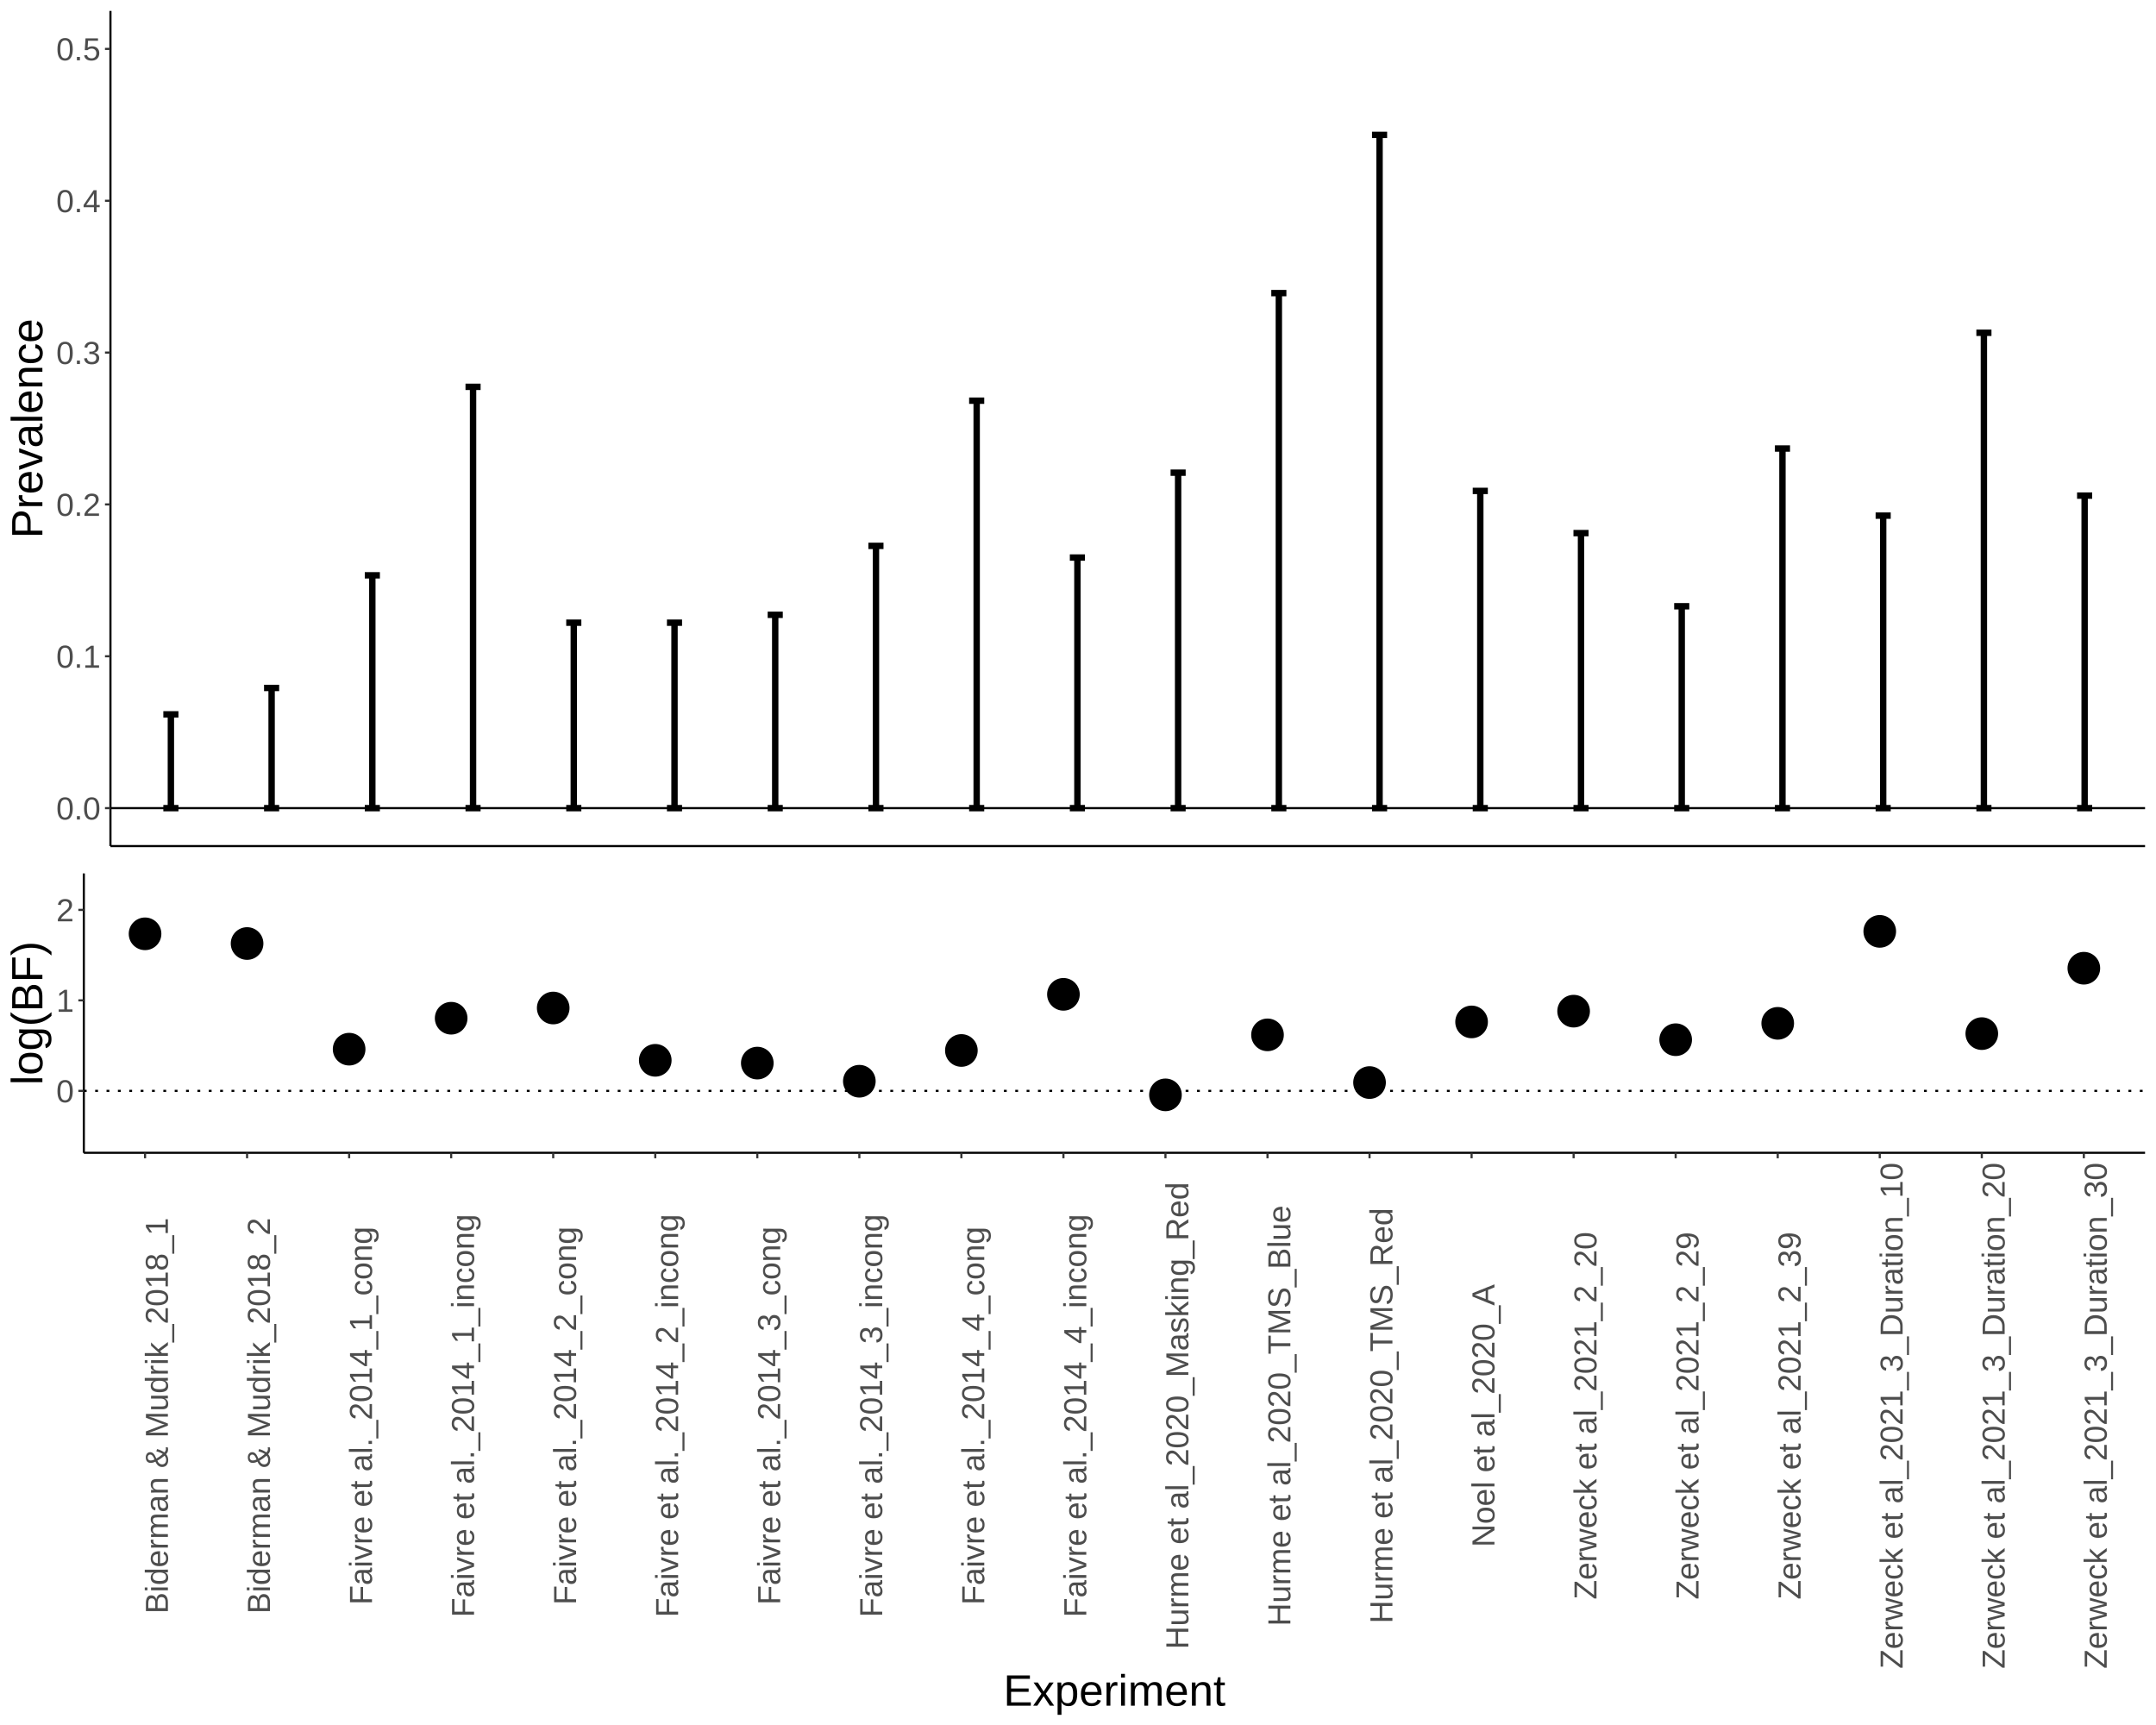
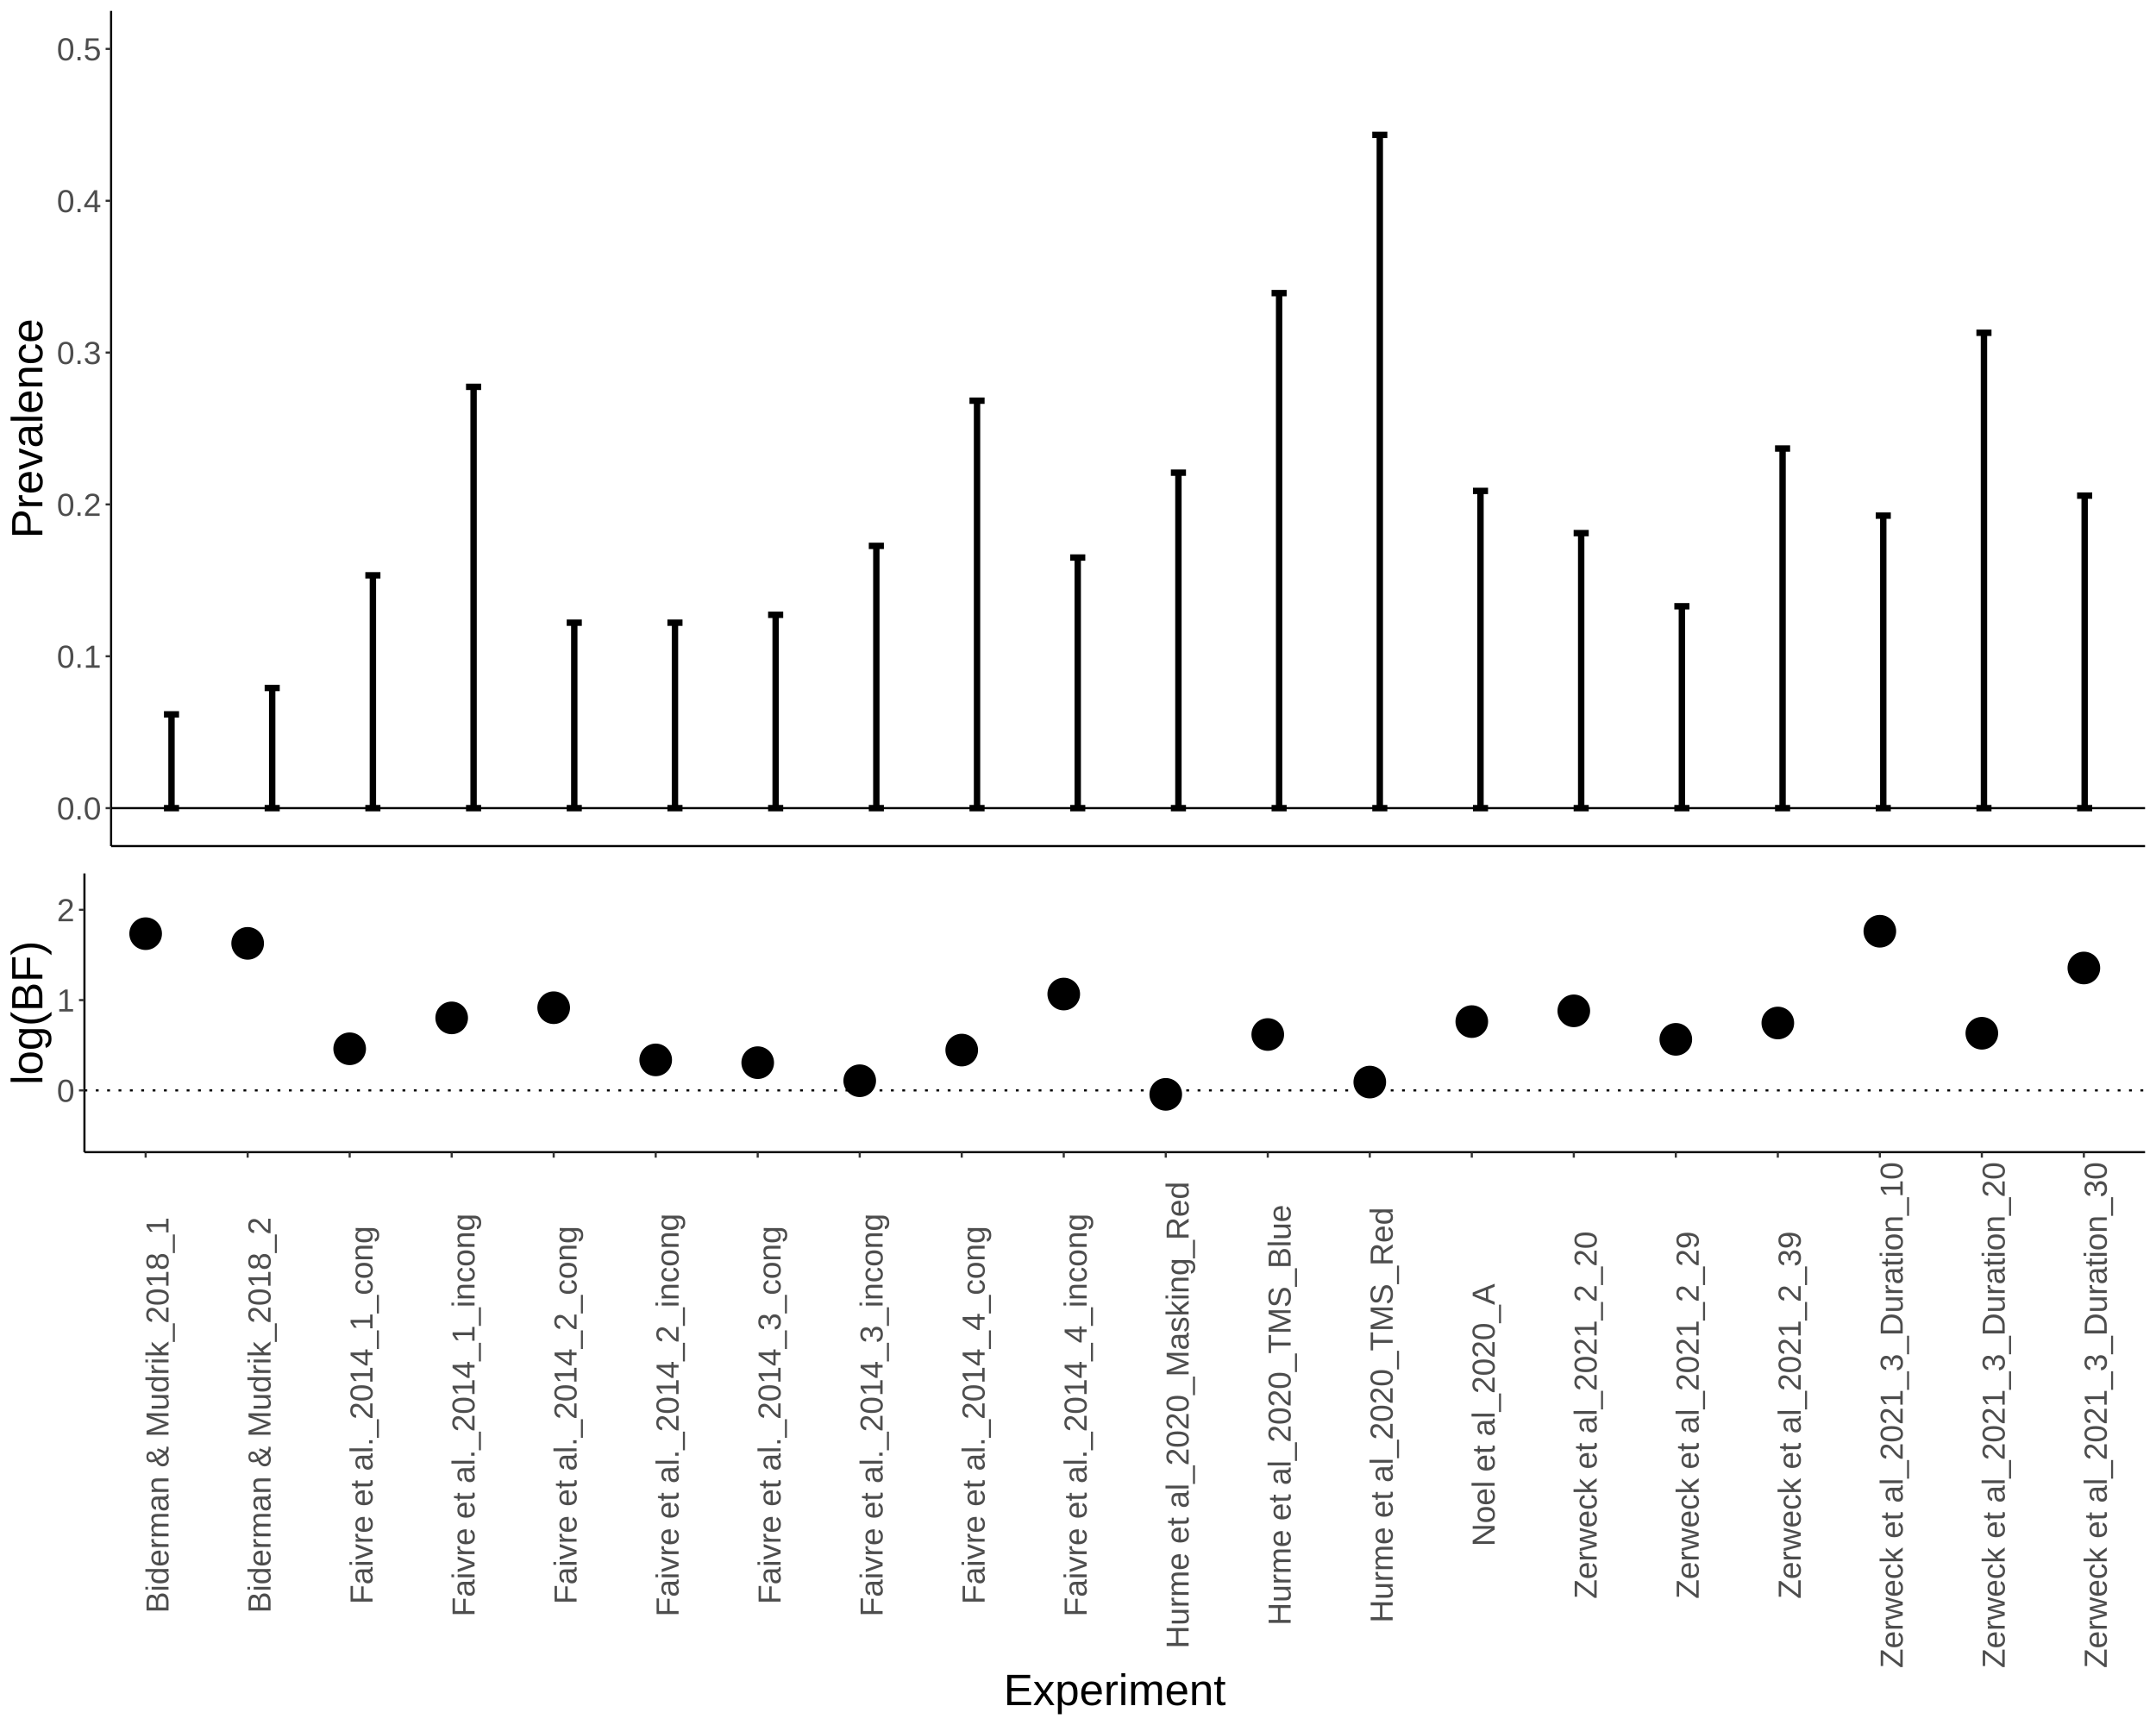
<svg xmlns="http://www.w3.org/2000/svg" class="svglite" width="1080.00pt" height="864.00pt" viewBox="0 0 1080.00 864.00">
  <defs>
    <style type="text/css">
    .svglite line, .svglite polyline, .svglite polygon, .svglite path, .svglite rect, .svglite circle {
      fill: none;
      stroke: #000000;
      stroke-linecap: round;
      stroke-linejoin: round;
      stroke-miterlimit: 10.00;
    }
    .svglite text {
      white-space: pre;
    }
  </style>
  </defs>
  <rect width="100%" height="100%" style="stroke: none; fill: #FFFFFF;" />
  <defs>
    <clipPath id="cpMC4wMHwxMDgwLjAwfDAuMDB8ODY0LjAw">
      <rect x="0.00" y="0.00" width="1080.00" height="864.00" />
    </clipPath>
  </defs>
  <g clip-path="url(#cpMC4wMHwxMDgwLjAwfDAuMDB8ODY0LjAw)">
</g>
  <defs>
    <clipPath id="cpMC4wMHwxMDgwLjAwfDAuMDB8NDMyLjAw">
-       <rect x="0.00" y="0.00" width="1080.00" height="432.00" />
+       <rect x="0" y="0.00" width="1080.00" height="432.00" />
    </clipPath>
  </defs>
  <g clip-path="url(#cpMC4wMHwxMDgwLjAwfDAuMDB8NDMyLjAw)">
-     <rect x="0.00" y="0.00" width="1080.00" height="432.00" style="stroke-width: 1.07; stroke: #FFFFFF; fill: #FFFFFF;" />
+     <rect x="0" y="0.00" width="1080.00" height="432.00" style="stroke-width: 1.07; stroke: #FFFFFF; fill: #FFFFFF;" />
  </g>
  <g clip-path="url(#cpMC4wMHwxMDgwLjAwfDAuMDB8ODY0LjAw)">
</g>
  <defs>
-     <clipPath id="cpNTUuMzN8MTA3NC41Mnw1LjQ4fDQyMy43OA==">
-       <rect x="55.33" y="5.48" width="1019.19" height="418.30" />
-     </clipPath>
-   </defs>
-   <g clip-path="url(#cpNTUuMzN8MTA3NC41Mnw1LjQ4fDQyMy43OA==)">
-     <rect x="55.33" y="5.48" width="1019.19" height="418.30" style="stroke-width: 1.07; stroke: none; fill: #FFFFFF;" />
-     <polyline points="81.82,357.80 89.39,357.80 " style="stroke-width: 3.20; stroke-linecap: butt;" />
-     <polyline points="85.60,357.80 85.60,404.77 " style="stroke-width: 3.20; stroke-linecap: butt;" />
-     <polyline points="81.82,404.77 89.39,404.77 " style="stroke-width: 3.20; stroke-linecap: butt;" />
-     <polyline points="132.27,344.59 139.84,344.59 " style="stroke-width: 3.20; stroke-linecap: butt;" />
-     <polyline points="136.06,344.59 136.06,404.77 " style="stroke-width: 3.20; stroke-linecap: butt;" />
-     <polyline points="132.27,404.77 139.84,404.77 " style="stroke-width: 3.20; stroke-linecap: butt;" />
-     <polyline points="182.73,288.16 190.30,288.16 " style="stroke-width: 3.20; stroke-linecap: butt;" />
-     <polyline points="186.51,288.16 186.51,404.77 " style="stroke-width: 3.20; stroke-linecap: butt;" />
-     <polyline points="182.73,404.77 190.30,404.77 " style="stroke-width: 3.20; stroke-linecap: butt;" />
-     <polyline points="233.18,193.74 240.75,193.74 " style="stroke-width: 3.20; stroke-linecap: butt;" />
-     <polyline points="236.97,193.74 236.97,404.77 " style="stroke-width: 3.20; stroke-linecap: butt;" />
-     <polyline points="233.18,404.77 240.75,404.77 " style="stroke-width: 3.20; stroke-linecap: butt;" />
-     <polyline points="283.64,311.89 291.21,311.89 " style="stroke-width: 3.20; stroke-linecap: butt;" />
-     <polyline points="287.42,311.89 287.42,404.77 " style="stroke-width: 3.20; stroke-linecap: butt;" />
-     <polyline points="283.64,404.77 291.21,404.77 " style="stroke-width: 3.20; stroke-linecap: butt;" />
-     <polyline points="334.09,311.89 341.66,311.89 " style="stroke-width: 3.20; stroke-linecap: butt;" />
-     <polyline points="337.88,311.89 337.88,404.77 " style="stroke-width: 3.20; stroke-linecap: butt;" />
-     <polyline points="334.09,404.77 341.66,404.77 " style="stroke-width: 3.20; stroke-linecap: butt;" />
-     <polyline points="384.55,307.95 392.12,307.95 " style="stroke-width: 3.20; stroke-linecap: butt;" />
-     <polyline points="388.33,307.95 388.33,404.77 " style="stroke-width: 3.20; stroke-linecap: butt;" />
-     <polyline points="384.55,404.77 392.12,404.77 " style="stroke-width: 3.20; stroke-linecap: butt;" />
-     <polyline points="435.00,273.40 442.57,273.40 " style="stroke-width: 3.20; stroke-linecap: butt;" />
-     <polyline points="438.79,273.40 438.79,404.77 " style="stroke-width: 3.20; stroke-linecap: butt;" />
-     <polyline points="435.00,404.77 442.57,404.77 " style="stroke-width: 3.20; stroke-linecap: butt;" />
-     <polyline points="485.46,200.69 493.03,200.69 " style="stroke-width: 3.20; stroke-linecap: butt;" />
-     <polyline points="489.24,200.69 489.24,404.77 " style="stroke-width: 3.20; stroke-linecap: butt;" />
-     <polyline points="485.46,404.77 493.03,404.77 " style="stroke-width: 3.20; stroke-linecap: butt;" />
-     <polyline points="535.91,279.27 543.48,279.27 " style="stroke-width: 3.20; stroke-linecap: butt;" />
-     <polyline points="539.70,279.27 539.70,404.77 " style="stroke-width: 3.20; stroke-linecap: butt;" />
-     <polyline points="535.91,404.77 543.48,404.77 " style="stroke-width: 3.20; stroke-linecap: butt;" />
-     <polyline points="586.37,236.75 593.94,236.75 " style="stroke-width: 3.20; stroke-linecap: butt;" />
-     <polyline points="590.15,236.75 590.15,404.77 " style="stroke-width: 3.20; stroke-linecap: butt;" />
-     <polyline points="586.37,404.77 593.94,404.77 " style="stroke-width: 3.20; stroke-linecap: butt;" />
-     <polyline points="636.82,146.82 644.39,146.82 " style="stroke-width: 3.20; stroke-linecap: butt;" />
-     <polyline points="640.61,146.82 640.61,404.77 " style="stroke-width: 3.20; stroke-linecap: butt;" />
-     <polyline points="636.82,404.77 644.39,404.77 " style="stroke-width: 3.20; stroke-linecap: butt;" />
-     <polyline points="687.28,67.55 694.85,67.55 " style="stroke-width: 3.20; stroke-linecap: butt;" />
-     <polyline points="691.06,67.55 691.06,404.77 " style="stroke-width: 3.20; stroke-linecap: butt;" />
-     <polyline points="687.28,404.77 694.85,404.77 " style="stroke-width: 3.20; stroke-linecap: butt;" />
-     <polyline points="737.73,245.89 745.30,245.89 " style="stroke-width: 3.20; stroke-linecap: butt;" />
-     <polyline points="741.52,245.89 741.52,404.77 " style="stroke-width: 3.20; stroke-linecap: butt;" />
-     <polyline points="737.73,404.77 745.30,404.77 " style="stroke-width: 3.20; stroke-linecap: butt;" />
-     <polyline points="788.19,267.01 795.76,267.01 " style="stroke-width: 3.20; stroke-linecap: butt;" />
-     <polyline points="791.97,267.01 791.97,404.77 " style="stroke-width: 3.20; stroke-linecap: butt;" />
-     <polyline points="788.19,404.77 795.76,404.77 " style="stroke-width: 3.20; stroke-linecap: butt;" />
-     <polyline points="838.64,303.66 846.21,303.66 " style="stroke-width: 3.20; stroke-linecap: butt;" />
-     <polyline points="842.43,303.66 842.43,404.77 " style="stroke-width: 3.20; stroke-linecap: butt;" />
-     <polyline points="838.64,404.77 846.21,404.77 " style="stroke-width: 3.20; stroke-linecap: butt;" />
-     <polyline points="889.10,224.66 896.67,224.66 " style="stroke-width: 3.20; stroke-linecap: butt;" />
-     <polyline points="892.88,224.66 892.88,404.77 " style="stroke-width: 3.20; stroke-linecap: butt;" />
-     <polyline points="889.10,404.77 896.67,404.77 " style="stroke-width: 3.20; stroke-linecap: butt;" />
-     <polyline points="939.55,258.26 947.12,258.26 " style="stroke-width: 3.20; stroke-linecap: butt;" />
-     <polyline points="943.34,258.26 943.34,404.77 " style="stroke-width: 3.20; stroke-linecap: butt;" />
-     <polyline points="939.55,404.77 947.12,404.77 " style="stroke-width: 3.20; stroke-linecap: butt;" />
-     <polyline points="990.01,166.67 997.58,166.67 " style="stroke-width: 3.20; stroke-linecap: butt;" />
-     <polyline points="993.79,166.67 993.79,404.77 " style="stroke-width: 3.20; stroke-linecap: butt;" />
-     <polyline points="990.01,404.77 997.58,404.77 " style="stroke-width: 3.20; stroke-linecap: butt;" />
-     <polyline points="1040.46,248.23 1048.03,248.23 " style="stroke-width: 3.20; stroke-linecap: butt;" />
-     <polyline points="1044.25,248.23 1044.25,404.77 " style="stroke-width: 3.20; stroke-linecap: butt;" />
-     <polyline points="1040.46,404.77 1048.03,404.77 " style="stroke-width: 3.20; stroke-linecap: butt;" />
-     <line x1="55.33" y1="404.77" x2="1074.52" y2="404.77" style="stroke-width: 1.07; stroke-linecap: butt;" />
-   </g>
-   <g clip-path="url(#cpMC4wMHwxMDgwLjAwfDAuMDB8ODY0LjAw)">
-     <polyline points="55.33,423.78 55.33,5.48 " style="stroke-width: 1.07; stroke-linecap: butt;" />
-     <text x="50.40" y="410.49" text-anchor="end" style="font-size: 16.00px;fill: #4D4D4D; font-family: &quot;Arial&quot;;" textLength="22.24px" lengthAdjust="spacingAndGlyphs">0.0</text>
-     <text x="50.40" y="334.44" text-anchor="end" style="font-size: 16.00px;fill: #4D4D4D; font-family: &quot;Arial&quot;;" textLength="22.24px" lengthAdjust="spacingAndGlyphs">0.1</text>
-     <text x="50.40" y="258.39" text-anchor="end" style="font-size: 16.00px;fill: #4D4D4D; font-family: &quot;Arial&quot;;" textLength="22.24px" lengthAdjust="spacingAndGlyphs">0.2</text>
-     <text x="50.40" y="182.33" text-anchor="end" style="font-size: 16.00px;fill: #4D4D4D; font-family: &quot;Arial&quot;;" textLength="22.24px" lengthAdjust="spacingAndGlyphs">0.3</text>
-     <text x="50.40" y="106.28" text-anchor="end" style="font-size: 16.00px;fill: #4D4D4D; font-family: &quot;Arial&quot;;" textLength="22.24px" lengthAdjust="spacingAndGlyphs">0.4</text>
-     <text x="50.40" y="30.22" text-anchor="end" style="font-size: 16.00px;fill: #4D4D4D; font-family: &quot;Arial&quot;;" textLength="22.24px" lengthAdjust="spacingAndGlyphs">0.5</text>
-     <polyline points="52.59,404.77 55.33,404.77 " style="stroke-width: 1.07; stroke: #333333; stroke-linecap: butt;" />
-     <polyline points="52.59,328.71 55.33,328.71 " style="stroke-width: 1.07; stroke: #333333; stroke-linecap: butt;" />
-     <polyline points="52.59,252.66 55.33,252.66 " style="stroke-width: 1.07; stroke: #333333; stroke-linecap: butt;" />
-     <polyline points="52.59,176.60 55.33,176.60 " style="stroke-width: 1.07; stroke: #333333; stroke-linecap: butt;" />
-     <polyline points="52.59,100.55 55.33,100.55 " style="stroke-width: 1.07; stroke: #333333; stroke-linecap: butt;" />
-     <polyline points="52.59,24.49 55.33,24.49 " style="stroke-width: 1.07; stroke: #333333; stroke-linecap: butt;" />
-     <polyline points="55.33,423.78 1074.52,423.78 " style="stroke-width: 1.07; stroke-linecap: butt;" />
+     <clipPath id="cpNTUuNjV8MTA3NC41Mnw1LjQ4fDQyMy43OA==">
+       <rect x="55.65" y="5.48" width="1018.88" height="418.30" />
+     </clipPath>
+   </defs>
+   <g clip-path="url(#cpNTUuNjV8MTA3NC41Mnw1LjQ4fDQyMy43OA==)">
+     <rect x="55.65" y="5.48" width="1018.88" height="418.30" style="stroke-width: 1.07; stroke: none; fill: #FFFFFF;" />
+     <polyline points="82.13,357.80 89.69,357.80 " style="stroke-width: 3.20; stroke-linecap: butt;" />
+     <polyline points="85.91,357.80 85.91,404.77 " style="stroke-width: 3.20; stroke-linecap: butt;" />
+     <polyline points="82.13,404.77 89.69,404.77 " style="stroke-width: 3.20; stroke-linecap: butt;" />
+     <polyline points="132.57,344.59 140.13,344.59 " style="stroke-width: 3.20; stroke-linecap: butt;" />
+     <polyline points="136.35,344.59 136.35,404.77 " style="stroke-width: 3.20; stroke-linecap: butt;" />
+     <polyline points="132.57,404.77 140.13,404.77 " style="stroke-width: 3.20; stroke-linecap: butt;" />
+     <polyline points="183.00,288.16 190.57,288.16 " style="stroke-width: 3.20; stroke-linecap: butt;" />
+     <polyline points="186.79,288.16 186.79,404.77 " style="stroke-width: 3.20; stroke-linecap: butt;" />
+     <polyline points="183.00,404.77 190.57,404.77 " style="stroke-width: 3.20; stroke-linecap: butt;" />
+     <polyline points="233.44,193.74 241.01,193.74 " style="stroke-width: 3.20; stroke-linecap: butt;" />
+     <polyline points="237.23,193.74 237.23,404.77 " style="stroke-width: 3.20; stroke-linecap: butt;" />
+     <polyline points="233.44,404.77 241.01,404.77 " style="stroke-width: 3.20; stroke-linecap: butt;" />
+     <polyline points="283.88,311.89 291.45,311.89 " style="stroke-width: 3.20; stroke-linecap: butt;" />
+     <polyline points="287.67,311.89 287.67,404.77 " style="stroke-width: 3.20; stroke-linecap: butt;" />
+     <polyline points="283.88,404.77 291.45,404.77 " style="stroke-width: 3.20; stroke-linecap: butt;" />
+     <polyline points="334.32,311.89 341.89,311.89 " style="stroke-width: 3.20; stroke-linecap: butt;" />
+     <polyline points="338.11,311.89 338.11,404.77 " style="stroke-width: 3.20; stroke-linecap: butt;" />
+     <polyline points="334.32,404.77 341.89,404.77 " style="stroke-width: 3.20; stroke-linecap: butt;" />
+     <polyline points="384.76,307.95 392.33,307.95 " style="stroke-width: 3.20; stroke-linecap: butt;" />
+     <polyline points="388.54,307.95 388.54,404.77 " style="stroke-width: 3.20; stroke-linecap: butt;" />
+     <polyline points="384.76,404.77 392.33,404.77 " style="stroke-width: 3.20; stroke-linecap: butt;" />
+     <polyline points="435.20,273.40 442.77,273.40 " style="stroke-width: 3.20; stroke-linecap: butt;" />
+     <polyline points="438.98,273.40 438.98,404.77 " style="stroke-width: 3.20; stroke-linecap: butt;" />
+     <polyline points="435.20,404.77 442.77,404.77 " style="stroke-width: 3.20; stroke-linecap: butt;" />
+     <polyline points="485.64,200.69 493.21,200.69 " style="stroke-width: 3.20; stroke-linecap: butt;" />
+     <polyline points="489.42,200.69 489.42,404.77 " style="stroke-width: 3.20; stroke-linecap: butt;" />
+     <polyline points="485.64,404.77 493.21,404.77 " style="stroke-width: 3.20; stroke-linecap: butt;" />
+     <polyline points="536.08,279.27 543.65,279.27 " style="stroke-width: 3.20; stroke-linecap: butt;" />
+     <polyline points="539.86,279.27 539.86,404.77 " style="stroke-width: 3.20; stroke-linecap: butt;" />
+     <polyline points="536.08,404.77 543.65,404.77 " style="stroke-width: 3.20; stroke-linecap: butt;" />
+     <polyline points="586.52,236.75 594.09,236.75 " style="stroke-width: 3.20; stroke-linecap: butt;" />
+     <polyline points="590.30,236.75 590.30,404.77 " style="stroke-width: 3.20; stroke-linecap: butt;" />
+     <polyline points="586.52,404.77 594.09,404.77 " style="stroke-width: 3.20; stroke-linecap: butt;" />
+     <polyline points="636.96,146.82 644.52,146.82 " style="stroke-width: 3.20; stroke-linecap: butt;" />
+     <polyline points="640.74,146.82 640.74,404.77 " style="stroke-width: 3.20; stroke-linecap: butt;" />
+     <polyline points="636.96,404.77 644.52,404.77 " style="stroke-width: 3.20; stroke-linecap: butt;" />
+     <polyline points="687.40,67.55 694.96,67.55 " style="stroke-width: 3.20; stroke-linecap: butt;" />
+     <polyline points="691.18,67.55 691.18,404.77 " style="stroke-width: 3.20; stroke-linecap: butt;" />
+     <polyline points="687.40,404.77 694.96,404.77 " style="stroke-width: 3.20; stroke-linecap: butt;" />
+     <polyline points="737.84,245.89 745.40,245.89 " style="stroke-width: 3.20; stroke-linecap: butt;" />
+     <polyline points="741.62,245.89 741.62,404.77 " style="stroke-width: 3.20; stroke-linecap: butt;" />
+     <polyline points="737.84,404.77 745.40,404.77 " style="stroke-width: 3.20; stroke-linecap: butt;" />
+     <polyline points="788.28,267.01 795.84,267.01 " style="stroke-width: 3.20; stroke-linecap: butt;" />
+     <polyline points="792.06,267.01 792.06,404.77 " style="stroke-width: 3.20; stroke-linecap: butt;" />
+     <polyline points="788.28,404.77 795.84,404.77 " style="stroke-width: 3.20; stroke-linecap: butt;" />
+     <polyline points="838.72,303.66 846.28,303.66 " style="stroke-width: 3.20; stroke-linecap: butt;" />
+     <polyline points="842.50,303.66 842.50,404.77 " style="stroke-width: 3.20; stroke-linecap: butt;" />
+     <polyline points="838.72,404.77 846.28,404.77 " style="stroke-width: 3.20; stroke-linecap: butt;" />
+     <polyline points="889.16,224.66 896.72,224.66 " style="stroke-width: 3.20; stroke-linecap: butt;" />
+     <polyline points="892.94,224.66 892.94,404.77 " style="stroke-width: 3.20; stroke-linecap: butt;" />
+     <polyline points="889.16,404.77 896.72,404.77 " style="stroke-width: 3.20; stroke-linecap: butt;" />
+     <polyline points="939.60,258.26 947.16,258.26 " style="stroke-width: 3.20; stroke-linecap: butt;" />
+     <polyline points="943.38,258.26 943.38,404.77 " style="stroke-width: 3.20; stroke-linecap: butt;" />
+     <polyline points="939.60,404.77 947.16,404.77 " style="stroke-width: 3.20; stroke-linecap: butt;" />
+     <polyline points="990.03,166.67 997.60,166.67 " style="stroke-width: 3.20; stroke-linecap: butt;" />
+     <polyline points="993.82,166.67 993.82,404.77 " style="stroke-width: 3.20; stroke-linecap: butt;" />
+     <polyline points="990.03,404.77 997.60,404.77 " style="stroke-width: 3.20; stroke-linecap: butt;" />
+     <polyline points="1040.47,248.23 1048.04,248.23 " style="stroke-width: 3.20; stroke-linecap: butt;" />
+     <polyline points="1044.26,248.23 1044.26,404.77 " style="stroke-width: 3.20; stroke-linecap: butt;" />
+     <polyline points="1040.47,404.77 1048.04,404.77 " style="stroke-width: 3.20; stroke-linecap: butt;" />
+     <line x1="55.65" y1="404.77" x2="1074.52" y2="404.77" style="stroke-width: 1.07; stroke-linecap: butt;" />
+   </g>
+   <g clip-path="url(#cpMC4wMHwxMDgwLjAwfDAuMDB8ODY0LjAw)">
+     <polyline points="55.65,423.78 55.65,5.48 " style="stroke-width: 1.07; stroke-linecap: butt;" />
+     <text x="50.71" y="410.49" text-anchor="end" style="font-size: 16.00px;fill: #4D4D4D; font-family: &quot;Arial&quot;;" textLength="22.24px" lengthAdjust="spacingAndGlyphs">0.0</text>
+     <text x="50.71" y="334.44" text-anchor="end" style="font-size: 16.00px;fill: #4D4D4D; font-family: &quot;Arial&quot;;" textLength="22.24px" lengthAdjust="spacingAndGlyphs">0.1</text>
+     <text x="50.71" y="258.39" text-anchor="end" style="font-size: 16.00px;fill: #4D4D4D; font-family: &quot;Arial&quot;;" textLength="22.24px" lengthAdjust="spacingAndGlyphs">0.2</text>
+     <text x="50.71" y="182.33" text-anchor="end" style="font-size: 16.00px;fill: #4D4D4D; font-family: &quot;Arial&quot;;" textLength="22.24px" lengthAdjust="spacingAndGlyphs">0.3</text>
+     <text x="50.71" y="106.28" text-anchor="end" style="font-size: 16.00px;fill: #4D4D4D; font-family: &quot;Arial&quot;;" textLength="22.24px" lengthAdjust="spacingAndGlyphs">0.4</text>
+     <text x="50.71" y="30.22" text-anchor="end" style="font-size: 16.00px;fill: #4D4D4D; font-family: &quot;Arial&quot;;" textLength="22.24px" lengthAdjust="spacingAndGlyphs">0.5</text>
+     <polyline points="52.91,404.77 55.65,404.77 " style="stroke-width: 1.07; stroke: #333333; stroke-linecap: butt;" />
+     <polyline points="52.91,328.71 55.65,328.71 " style="stroke-width: 1.07; stroke: #333333; stroke-linecap: butt;" />
+     <polyline points="52.91,252.66 55.65,252.66 " style="stroke-width: 1.07; stroke: #333333; stroke-linecap: butt;" />
+     <polyline points="52.91,176.60 55.65,176.60 " style="stroke-width: 1.07; stroke: #333333; stroke-linecap: butt;" />
+     <polyline points="52.91,100.55 55.65,100.55 " style="stroke-width: 1.07; stroke: #333333; stroke-linecap: butt;" />
+     <polyline points="52.91,24.49 55.65,24.49 " style="stroke-width: 1.07; stroke: #333333; stroke-linecap: butt;" />
+     <polyline points="55.65,423.78 1074.52,423.78 " style="stroke-width: 1.07; stroke-linecap: butt;" />
    <text transform="translate(21.23,214.63) rotate(-90)" text-anchor="middle" style="font-size: 22.00px; font-family: &quot;Arial&quot;;" textLength="110.10px" lengthAdjust="spacingAndGlyphs">Prevalence</text>
  </g>
  <defs>
    <clipPath id="cpMC4wMHwxMDgwLjAwfDQzMi4wMHw4NjQuMDA=">
      <rect x="0.00" y="432.00" width="1080.00" height="432.00" />
    </clipPath>
  </defs>
  <g clip-path="url(#cpMC4wMHwxMDgwLjAwfDQzMi4wMHw4NjQuMDA=)">
    <rect x="0.00" y="432.00" width="1080.00" height="432.00" style="stroke-width: 1.07; stroke: #FFFFFF; fill: #FFFFFF;" />
  </g>
  <g clip-path="url(#cpMC4wMHwxMDgwLjAwfDAuMDB8ODY0LjAw)">
</g>
  <defs>
-     <clipPath id="cpNDEuOTl8MTA3NC41Mnw0MzcuNDh8NTc3LjQw">
-       <rect x="41.99" y="437.48" width="1032.53" height="139.93" />
-     </clipPath>
-   </defs>
-   <g clip-path="url(#cpNDEuOTl8MTA3NC41Mnw0MzcuNDh8NTc3LjQw)">
-     <rect x="41.99" y="437.48" width="1032.53" height="139.93" style="stroke-width: 1.07; stroke: none; fill: #FFFFFF;" />
-     <circle cx="72.66" cy="467.72" r="7.82" style="stroke-width: 0.71; fill: #000000;" />
-     <circle cx="123.77" cy="472.58" r="7.82" style="stroke-width: 0.71; fill: #000000;" />
-     <circle cx="174.89" cy="525.50" r="7.82" style="stroke-width: 0.71; fill: #000000;" />
-     <circle cx="226.00" cy="510.00" r="7.82" style="stroke-width: 0.71; fill: #000000;" />
-     <circle cx="277.12" cy="504.88" r="7.82" style="stroke-width: 0.71; fill: #000000;" />
-     <circle cx="328.24" cy="531.08" r="7.82" style="stroke-width: 0.71; fill: #000000;" />
-     <circle cx="379.35" cy="532.47" r="7.82" style="stroke-width: 0.71; fill: #000000;" />
-     <circle cx="430.47" cy="541.55" r="7.82" style="stroke-width: 0.71; fill: #000000;" />
-     <circle cx="481.58" cy="526.15" r="7.82" style="stroke-width: 0.71; fill: #000000;" />
-     <circle cx="532.70" cy="498.03" r="7.82" style="stroke-width: 0.71; fill: #000000;" />
-     <circle cx="583.81" cy="548.38" r="7.82" style="stroke-width: 0.71; fill: #000000;" />
-     <circle cx="634.93" cy="518.33" r="7.82" style="stroke-width: 0.71; fill: #000000;" />
-     <circle cx="686.04" cy="542.22" r="7.82" style="stroke-width: 0.71; fill: #000000;" />
-     <circle cx="737.16" cy="511.85" r="7.82" style="stroke-width: 0.71; fill: #000000;" />
-     <circle cx="788.27" cy="506.46" r="7.82" style="stroke-width: 0.71; fill: #000000;" />
-     <circle cx="839.39" cy="520.76" r="7.82" style="stroke-width: 0.71; fill: #000000;" />
-     <circle cx="890.51" cy="512.56" r="7.82" style="stroke-width: 0.71; fill: #000000;" />
-     <circle cx="941.62" cy="466.50" r="7.82" style="stroke-width: 0.71; fill: #000000;" />
-     <circle cx="992.74" cy="517.71" r="7.82" style="stroke-width: 0.71; fill: #000000;" />
-     <circle cx="1043.85" cy="484.95" r="7.82" style="stroke-width: 0.71; fill: #000000;" />
-     <line x1="41.99" y1="546.39" x2="1074.52" y2="546.39" style="stroke-width: 1.07; stroke-dasharray: 1.42,4.27; stroke-linecap: butt;" />
-   </g>
-   <g clip-path="url(#cpMC4wMHwxMDgwLjAwfDAuMDB8ODY0LjAw)">
-     <polyline points="41.99,577.40 41.99,437.48 " style="stroke-width: 1.07; stroke-linecap: butt;" />
-     <text x="37.06" y="552.11" text-anchor="end" style="font-size: 16.00px;fill: #4D4D4D; font-family: &quot;Arial&quot;;" textLength="8.90px" lengthAdjust="spacingAndGlyphs">0</text>
-     <text x="37.06" y="506.79" text-anchor="end" style="font-size: 16.00px;fill: #4D4D4D; font-family: &quot;Arial&quot;;" textLength="8.90px" lengthAdjust="spacingAndGlyphs">1</text>
-     <text x="37.06" y="461.46" text-anchor="end" style="font-size: 16.00px;fill: #4D4D4D; font-family: &quot;Arial&quot;;" textLength="8.90px" lengthAdjust="spacingAndGlyphs">2</text>
-     <polyline points="39.25,546.39 41.99,546.39 " style="stroke-width: 1.07; stroke: #333333; stroke-linecap: butt;" />
-     <polyline points="39.25,501.06 41.99,501.06 " style="stroke-width: 1.07; stroke: #333333; stroke-linecap: butt;" />
-     <polyline points="39.25,455.73 41.99,455.73 " style="stroke-width: 1.07; stroke: #333333; stroke-linecap: butt;" />
-     <polyline points="41.99,577.40 1074.52,577.40 " style="stroke-width: 1.07; stroke-linecap: butt;" />
-     <polyline points="72.66,580.14 72.66,577.40 " style="stroke-width: 1.07; stroke: #333333; stroke-linecap: butt;" />
-     <polyline points="123.77,580.14 123.77,577.40 " style="stroke-width: 1.07; stroke: #333333; stroke-linecap: butt;" />
-     <polyline points="174.89,580.14 174.89,577.40 " style="stroke-width: 1.07; stroke: #333333; stroke-linecap: butt;" />
-     <polyline points="226.00,580.14 226.00,577.40 " style="stroke-width: 1.07; stroke: #333333; stroke-linecap: butt;" />
-     <polyline points="277.12,580.14 277.12,577.40 " style="stroke-width: 1.07; stroke: #333333; stroke-linecap: butt;" />
-     <polyline points="328.24,580.14 328.24,577.40 " style="stroke-width: 1.07; stroke: #333333; stroke-linecap: butt;" />
-     <polyline points="379.35,580.14 379.35,577.40 " style="stroke-width: 1.07; stroke: #333333; stroke-linecap: butt;" />
-     <polyline points="430.47,580.14 430.47,577.40 " style="stroke-width: 1.07; stroke: #333333; stroke-linecap: butt;" />
-     <polyline points="481.58,580.14 481.58,577.40 " style="stroke-width: 1.07; stroke: #333333; stroke-linecap: butt;" />
-     <polyline points="532.70,580.14 532.70,577.40 " style="stroke-width: 1.07; stroke: #333333; stroke-linecap: butt;" />
-     <polyline points="583.81,580.14 583.81,577.40 " style="stroke-width: 1.07; stroke: #333333; stroke-linecap: butt;" />
-     <polyline points="634.93,580.14 634.93,577.40 " style="stroke-width: 1.07; stroke: #333333; stroke-linecap: butt;" />
-     <polyline points="686.04,580.14 686.04,577.40 " style="stroke-width: 1.07; stroke: #333333; stroke-linecap: butt;" />
-     <polyline points="737.16,580.14 737.16,577.40 " style="stroke-width: 1.07; stroke: #333333; stroke-linecap: butt;" />
-     <polyline points="788.27,580.14 788.27,577.40 " style="stroke-width: 1.07; stroke: #333333; stroke-linecap: butt;" />
-     <polyline points="839.39,580.14 839.39,577.40 " style="stroke-width: 1.07; stroke: #333333; stroke-linecap: butt;" />
-     <polyline points="890.51,580.14 890.51,577.40 " style="stroke-width: 1.07; stroke: #333333; stroke-linecap: butt;" />
-     <polyline points="941.62,580.14 941.62,577.40 " style="stroke-width: 1.07; stroke: #333333; stroke-linecap: butt;" />
-     <polyline points="992.74,580.14 992.74,577.40 " style="stroke-width: 1.07; stroke: #333333; stroke-linecap: butt;" />
-     <polyline points="1043.85,580.14 1043.85,577.40 " style="stroke-width: 1.07; stroke: #333333; stroke-linecap: butt;" />
-     <text transform="translate(84.11,709.09) rotate(-90)" text-anchor="middle" style="font-size: 16.00px;fill: #4D4D4D; font-family: &quot;Arial&quot;;" textLength="198.34px" lengthAdjust="spacingAndGlyphs">Biderman &amp; Mudrik_2018_1</text>
-     <text transform="translate(135.23,709.09) rotate(-90)" text-anchor="middle" style="font-size: 16.00px;fill: #4D4D4D; font-family: &quot;Arial&quot;;" textLength="198.34px" lengthAdjust="spacingAndGlyphs">Biderman &amp; Mudrik_2018_2</text>
-     <text transform="translate(186.34,709.09) rotate(-90)" text-anchor="middle" style="font-size: 16.00px;fill: #4D4D4D; font-family: &quot;Arial&quot;;" textLength="189.47px" lengthAdjust="spacingAndGlyphs">Faivre et al._2014_1_cong</text>
-     <text transform="translate(237.46,709.09) rotate(-90)" text-anchor="middle" style="font-size: 16.00px;fill: #4D4D4D; font-family: &quot;Arial&quot;;" textLength="201.92px" lengthAdjust="spacingAndGlyphs">Faivre et al._2014_1_incong</text>
-     <text transform="translate(288.58,709.09) rotate(-90)" text-anchor="middle" style="font-size: 16.00px;fill: #4D4D4D; font-family: &quot;Arial&quot;;" textLength="189.47px" lengthAdjust="spacingAndGlyphs">Faivre et al._2014_2_cong</text>
-     <text transform="translate(339.69,709.09) rotate(-90)" text-anchor="middle" style="font-size: 16.00px;fill: #4D4D4D; font-family: &quot;Arial&quot;;" textLength="201.92px" lengthAdjust="spacingAndGlyphs">Faivre et al._2014_2_incong</text>
-     <text transform="translate(390.81,709.09) rotate(-90)" text-anchor="middle" style="font-size: 16.00px;fill: #4D4D4D; font-family: &quot;Arial&quot;;" textLength="189.47px" lengthAdjust="spacingAndGlyphs">Faivre et al._2014_3_cong</text>
-     <text transform="translate(441.92,709.09) rotate(-90)" text-anchor="middle" style="font-size: 16.00px;fill: #4D4D4D; font-family: &quot;Arial&quot;;" textLength="201.92px" lengthAdjust="spacingAndGlyphs">Faivre et al._2014_3_incong</text>
-     <text transform="translate(493.04,709.09) rotate(-90)" text-anchor="middle" style="font-size: 16.00px;fill: #4D4D4D; font-family: &quot;Arial&quot;;" textLength="189.47px" lengthAdjust="spacingAndGlyphs">Faivre et al._2014_4_cong</text>
-     <text transform="translate(544.15,709.09) rotate(-90)" text-anchor="middle" style="font-size: 16.00px;fill: #4D4D4D; font-family: &quot;Arial&quot;;" textLength="201.92px" lengthAdjust="spacingAndGlyphs">Faivre et al._2014_4_incong</text>
-     <text transform="translate(595.27,709.09) rotate(-90)" text-anchor="middle" style="font-size: 16.00px;fill: #4D4D4D; font-family: &quot;Arial&quot;;" textLength="233.92px" lengthAdjust="spacingAndGlyphs">Hurme et al_2020_Masking_Red</text>
-     <text transform="translate(646.38,709.09) rotate(-90)" text-anchor="middle" style="font-size: 16.00px;fill: #4D4D4D; font-family: &quot;Arial&quot;;" textLength="210.78px" lengthAdjust="spacingAndGlyphs">Hurme et al_2020_TMS_Blue</text>
-     <text transform="translate(697.50,709.09) rotate(-90)" text-anchor="middle" style="font-size: 16.00px;fill: #4D4D4D; font-family: &quot;Arial&quot;;" textLength="208.11px" lengthAdjust="spacingAndGlyphs">Hurme et al_2020_TMS_Red</text>
-     <text transform="translate(748.61,709.09) rotate(-90)" text-anchor="middle" style="font-size: 16.00px;fill: #4D4D4D; font-family: &quot;Arial&quot;;" textLength="131.66px" lengthAdjust="spacingAndGlyphs">Noel et al_2020_A</text>
-     <text transform="translate(799.73,709.09) rotate(-90)" text-anchor="middle" style="font-size: 16.00px;fill: #4D4D4D; font-family: &quot;Arial&quot;;" textLength="184.13px" lengthAdjust="spacingAndGlyphs">Zerweck et al_2021_2_20</text>
-     <text transform="translate(850.84,709.09) rotate(-90)" text-anchor="middle" style="font-size: 16.00px;fill: #4D4D4D; font-family: &quot;Arial&quot;;" textLength="184.13px" lengthAdjust="spacingAndGlyphs">Zerweck et al_2021_2_29</text>
-     <text transform="translate(901.96,709.09) rotate(-90)" text-anchor="middle" style="font-size: 16.00px;fill: #4D4D4D; font-family: &quot;Arial&quot;;" textLength="184.13px" lengthAdjust="spacingAndGlyphs">Zerweck et al_2021_2_39</text>
-     <text transform="translate(953.08,709.09) rotate(-90)" text-anchor="middle" style="font-size: 16.00px;fill: #4D4D4D; font-family: &quot;Arial&quot;;" textLength="253.50px" lengthAdjust="spacingAndGlyphs">Zerweck et al_2021_3_Duration_10</text>
-     <text transform="translate(1004.19,709.09) rotate(-90)" text-anchor="middle" style="font-size: 16.00px;fill: #4D4D4D; font-family: &quot;Arial&quot;;" textLength="253.50px" lengthAdjust="spacingAndGlyphs">Zerweck et al_2021_3_Duration_20</text>
-     <text transform="translate(1055.31,709.09) rotate(-90)" text-anchor="middle" style="font-size: 16.00px;fill: #4D4D4D; font-family: &quot;Arial&quot;;" textLength="253.50px" lengthAdjust="spacingAndGlyphs">Zerweck et al_2021_3_Duration_30</text>
-     <text x="558.26" y="854.33" text-anchor="middle" style="font-size: 22.00px; font-family: &quot;Arial&quot;;" textLength="111.30px" lengthAdjust="spacingAndGlyphs">Experiment</text>
-     <text transform="translate(21.23,507.44) rotate(-90)" text-anchor="middle" style="font-size: 22.00px; font-family: &quot;Arial&quot;;" textLength="72.14px" lengthAdjust="spacingAndGlyphs">log(BF)</text>
+     <clipPath id="cpNDIuMzB8MTA3NC41Mnw0MzcuNDh8NTc3LjA5">
+       <rect x="42.30" y="437.48" width="1032.22" height="139.61" />
+     </clipPath>
+   </defs>
+   <g clip-path="url(#cpNDIuMzB8MTA3NC41Mnw0MzcuNDh8NTc3LjA5)">
+     <rect x="42.30" y="437.48" width="1032.22" height="139.61" style="stroke-width: 1.07; stroke: none; fill: #FFFFFF;" />
+     <circle cx="72.96" cy="467.65" r="7.82" style="stroke-width: 0.71; fill: #000000;" />
+     <circle cx="124.06" cy="472.50" r="7.82" style="stroke-width: 0.71; fill: #000000;" />
+     <circle cx="175.16" cy="525.30" r="7.82" style="stroke-width: 0.71; fill: #000000;" />
+     <circle cx="226.26" cy="509.83" r="7.82" style="stroke-width: 0.71; fill: #000000;" />
+     <circle cx="277.36" cy="504.73" r="7.82" style="stroke-width: 0.71; fill: #000000;" />
+     <circle cx="328.46" cy="530.87" r="7.82" style="stroke-width: 0.71; fill: #000000;" />
+     <circle cx="379.56" cy="532.26" r="7.82" style="stroke-width: 0.71; fill: #000000;" />
+     <circle cx="430.66" cy="541.31" r="7.82" style="stroke-width: 0.71; fill: #000000;" />
+     <circle cx="481.76" cy="525.95" r="7.82" style="stroke-width: 0.71; fill: #000000;" />
+     <circle cx="532.86" cy="497.89" r="7.82" style="stroke-width: 0.71; fill: #000000;" />
+     <circle cx="583.96" cy="548.13" r="7.82" style="stroke-width: 0.71; fill: #000000;" />
+     <circle cx="635.06" cy="518.15" r="7.82" style="stroke-width: 0.71; fill: #000000;" />
+     <circle cx="686.16" cy="541.98" r="7.82" style="stroke-width: 0.71; fill: #000000;" />
+     <circle cx="737.26" cy="511.69" r="7.82" style="stroke-width: 0.71; fill: #000000;" />
+     <circle cx="788.36" cy="506.30" r="7.82" style="stroke-width: 0.71; fill: #000000;" />
+     <circle cx="839.46" cy="520.57" r="7.82" style="stroke-width: 0.71; fill: #000000;" />
+     <circle cx="890.56" cy="512.39" r="7.82" style="stroke-width: 0.71; fill: #000000;" />
+     <circle cx="941.66" cy="466.44" r="7.82" style="stroke-width: 0.71; fill: #000000;" />
+     <circle cx="992.76" cy="517.53" r="7.82" style="stroke-width: 0.71; fill: #000000;" />
+     <circle cx="1043.86" cy="484.84" r="7.82" style="stroke-width: 0.71; fill: #000000;" />
+     <line x1="42.30" y1="546.14" x2="1074.52" y2="546.14" style="stroke-width: 1.07; stroke-dasharray: 1.42,4.27; stroke-linecap: butt;" />
+   </g>
+   <g clip-path="url(#cpMC4wMHwxMDgwLjAwfDAuMDB8ODY0LjAw)">
+     <polyline points="42.30,577.09 42.30,437.48 " style="stroke-width: 1.07; stroke-linecap: butt;" />
+     <text x="37.37" y="551.87" text-anchor="end" style="font-size: 16.00px;fill: #4D4D4D; font-family: &quot;Arial&quot;;" textLength="8.90px" lengthAdjust="spacingAndGlyphs">0</text>
+     <text x="37.37" y="506.64" text-anchor="end" style="font-size: 16.00px;fill: #4D4D4D; font-family: &quot;Arial&quot;;" textLength="8.90px" lengthAdjust="spacingAndGlyphs">1</text>
+     <text x="37.37" y="461.42" text-anchor="end" style="font-size: 16.00px;fill: #4D4D4D; font-family: &quot;Arial&quot;;" textLength="8.90px" lengthAdjust="spacingAndGlyphs">2</text>
+     <polyline points="39.56,546.14 42.30,546.14 " style="stroke-width: 1.07; stroke: #333333; stroke-linecap: butt;" />
+     <polyline points="39.56,500.92 42.30,500.92 " style="stroke-width: 1.07; stroke: #333333; stroke-linecap: butt;" />
+     <polyline points="39.56,455.69 42.30,455.69 " style="stroke-width: 1.07; stroke: #333333; stroke-linecap: butt;" />
+     <polyline points="42.30,577.09 1074.52,577.09 " style="stroke-width: 1.07; stroke-linecap: butt;" />
+     <polyline points="72.96,579.83 72.96,577.09 " style="stroke-width: 1.07; stroke: #333333; stroke-linecap: butt;" />
+     <polyline points="124.06,579.83 124.06,577.09 " style="stroke-width: 1.07; stroke: #333333; stroke-linecap: butt;" />
+     <polyline points="175.16,579.83 175.16,577.09 " style="stroke-width: 1.07; stroke: #333333; stroke-linecap: butt;" />
+     <polyline points="226.26,579.83 226.26,577.09 " style="stroke-width: 1.07; stroke: #333333; stroke-linecap: butt;" />
+     <polyline points="277.36,579.83 277.36,577.09 " style="stroke-width: 1.07; stroke: #333333; stroke-linecap: butt;" />
+     <polyline points="328.46,579.83 328.46,577.09 " style="stroke-width: 1.07; stroke: #333333; stroke-linecap: butt;" />
+     <polyline points="379.56,579.83 379.56,577.09 " style="stroke-width: 1.07; stroke: #333333; stroke-linecap: butt;" />
+     <polyline points="430.66,579.83 430.66,577.09 " style="stroke-width: 1.07; stroke: #333333; stroke-linecap: butt;" />
+     <polyline points="481.76,579.83 481.76,577.09 " style="stroke-width: 1.07; stroke: #333333; stroke-linecap: butt;" />
+     <polyline points="532.86,579.83 532.86,577.09 " style="stroke-width: 1.07; stroke: #333333; stroke-linecap: butt;" />
+     <polyline points="583.96,579.83 583.96,577.09 " style="stroke-width: 1.07; stroke: #333333; stroke-linecap: butt;" />
+     <polyline points="635.06,579.83 635.06,577.09 " style="stroke-width: 1.07; stroke: #333333; stroke-linecap: butt;" />
+     <polyline points="686.16,579.83 686.16,577.09 " style="stroke-width: 1.07; stroke: #333333; stroke-linecap: butt;" />
+     <polyline points="737.26,579.83 737.26,577.09 " style="stroke-width: 1.07; stroke: #333333; stroke-linecap: butt;" />
+     <polyline points="788.36,579.83 788.36,577.09 " style="stroke-width: 1.07; stroke: #333333; stroke-linecap: butt;" />
+     <polyline points="839.46,579.83 839.46,577.09 " style="stroke-width: 1.07; stroke: #333333; stroke-linecap: butt;" />
+     <polyline points="890.56,579.83 890.56,577.09 " style="stroke-width: 1.07; stroke: #333333; stroke-linecap: butt;" />
+     <polyline points="941.66,579.83 941.66,577.09 " style="stroke-width: 1.07; stroke: #333333; stroke-linecap: butt;" />
+     <polyline points="992.76,579.83 992.76,577.09 " style="stroke-width: 1.07; stroke: #333333; stroke-linecap: butt;" />
+     <polyline points="1043.86,579.83 1043.86,577.09 " style="stroke-width: 1.07; stroke: #333333; stroke-linecap: butt;" />
+     <text transform="translate(84.42,708.77) rotate(-90)" text-anchor="middle" style="font-size: 16.00px;fill: #4D4D4D; font-family: &quot;Arial&quot;;" textLength="198.34px" lengthAdjust="spacingAndGlyphs">Biderman &amp; Mudrik_2018_1</text>
+     <text transform="translate(135.52,708.77) rotate(-90)" text-anchor="middle" style="font-size: 16.00px;fill: #4D4D4D; font-family: &quot;Arial&quot;;" textLength="198.34px" lengthAdjust="spacingAndGlyphs">Biderman &amp; Mudrik_2018_2</text>
+     <text transform="translate(186.62,708.77) rotate(-90)" text-anchor="middle" style="font-size: 16.00px;fill: #4D4D4D; font-family: &quot;Arial&quot;;" textLength="189.47px" lengthAdjust="spacingAndGlyphs">Faivre et al._2014_1_cong</text>
+     <text transform="translate(237.72,708.77) rotate(-90)" text-anchor="middle" style="font-size: 16.00px;fill: #4D4D4D; font-family: &quot;Arial&quot;;" textLength="201.92px" lengthAdjust="spacingAndGlyphs">Faivre et al._2014_1_incong</text>
+     <text transform="translate(288.82,708.77) rotate(-90)" text-anchor="middle" style="font-size: 16.00px;fill: #4D4D4D; font-family: &quot;Arial&quot;;" textLength="189.47px" lengthAdjust="spacingAndGlyphs">Faivre et al._2014_2_cong</text>
+     <text transform="translate(339.92,708.77) rotate(-90)" text-anchor="middle" style="font-size: 16.00px;fill: #4D4D4D; font-family: &quot;Arial&quot;;" textLength="201.92px" lengthAdjust="spacingAndGlyphs">Faivre et al._2014_2_incong</text>
+     <text transform="translate(391.02,708.77) rotate(-90)" text-anchor="middle" style="font-size: 16.00px;fill: #4D4D4D; font-family: &quot;Arial&quot;;" textLength="189.47px" lengthAdjust="spacingAndGlyphs">Faivre et al._2014_3_cong</text>
+     <text transform="translate(442.12,708.77) rotate(-90)" text-anchor="middle" style="font-size: 16.00px;fill: #4D4D4D; font-family: &quot;Arial&quot;;" textLength="201.92px" lengthAdjust="spacingAndGlyphs">Faivre et al._2014_3_incong</text>
+     <text transform="translate(493.22,708.77) rotate(-90)" text-anchor="middle" style="font-size: 16.00px;fill: #4D4D4D; font-family: &quot;Arial&quot;;" textLength="189.47px" lengthAdjust="spacingAndGlyphs">Faivre et al._2014_4_cong</text>
+     <text transform="translate(544.32,708.77) rotate(-90)" text-anchor="middle" style="font-size: 16.00px;fill: #4D4D4D; font-family: &quot;Arial&quot;;" textLength="201.92px" lengthAdjust="spacingAndGlyphs">Faivre et al._2014_4_incong</text>
+     <text transform="translate(595.42,708.77) rotate(-90)" text-anchor="middle" style="font-size: 16.00px;fill: #4D4D4D; font-family: &quot;Arial&quot;;" textLength="233.92px" lengthAdjust="spacingAndGlyphs">Hurme et al_2020_Masking_Red</text>
+     <text transform="translate(646.52,708.77) rotate(-90)" text-anchor="middle" style="font-size: 16.00px;fill: #4D4D4D; font-family: &quot;Arial&quot;;" textLength="210.78px" lengthAdjust="spacingAndGlyphs">Hurme et al_2020_TMS_Blue</text>
+     <text transform="translate(697.62,708.77) rotate(-90)" text-anchor="middle" style="font-size: 16.00px;fill: #4D4D4D; font-family: &quot;Arial&quot;;" textLength="208.11px" lengthAdjust="spacingAndGlyphs">Hurme et al_2020_TMS_Red</text>
+     <text transform="translate(748.72,708.77) rotate(-90)" text-anchor="middle" style="font-size: 16.00px;fill: #4D4D4D; font-family: &quot;Arial&quot;;" textLength="131.66px" lengthAdjust="spacingAndGlyphs">Noel et al_2020_A</text>
+     <text transform="translate(799.82,708.77) rotate(-90)" text-anchor="middle" style="font-size: 16.00px;fill: #4D4D4D; font-family: &quot;Arial&quot;;" textLength="184.13px" lengthAdjust="spacingAndGlyphs">Zerweck et al_2021_2_20</text>
+     <text transform="translate(850.92,708.77) rotate(-90)" text-anchor="middle" style="font-size: 16.00px;fill: #4D4D4D; font-family: &quot;Arial&quot;;" textLength="184.13px" lengthAdjust="spacingAndGlyphs">Zerweck et al_2021_2_29</text>
+     <text transform="translate(902.02,708.77) rotate(-90)" text-anchor="middle" style="font-size: 16.00px;fill: #4D4D4D; font-family: &quot;Arial&quot;;" textLength="184.13px" lengthAdjust="spacingAndGlyphs">Zerweck et al_2021_2_39</text>
+     <text transform="translate(953.12,708.77) rotate(-90)" text-anchor="middle" style="font-size: 16.00px;fill: #4D4D4D; font-family: &quot;Arial&quot;;" textLength="253.50px" lengthAdjust="spacingAndGlyphs">Zerweck et al_2021_3_Duration_10</text>
+     <text transform="translate(1004.22,708.77) rotate(-90)" text-anchor="middle" style="font-size: 16.00px;fill: #4D4D4D; font-family: &quot;Arial&quot;;" textLength="253.50px" lengthAdjust="spacingAndGlyphs">Zerweck et al_2021_3_Duration_20</text>
+     <text transform="translate(1055.32,708.77) rotate(-90)" text-anchor="middle" style="font-size: 16.00px;fill: #4D4D4D; font-family: &quot;Arial&quot;;" textLength="253.50px" lengthAdjust="spacingAndGlyphs">Zerweck et al_2021_3_Duration_30</text>
+     <text x="558.41" y="854.02" text-anchor="middle" style="font-size: 22.00px; font-family: &quot;Arial&quot;;" textLength="111.30px" lengthAdjust="spacingAndGlyphs">Experiment</text>
+     <text transform="translate(21.23,507.29) rotate(-90)" text-anchor="middle" style="font-size: 22.00px; font-family: &quot;Arial&quot;;" textLength="72.14px" lengthAdjust="spacingAndGlyphs">log(BF)</text>
  </g>
</svg>
